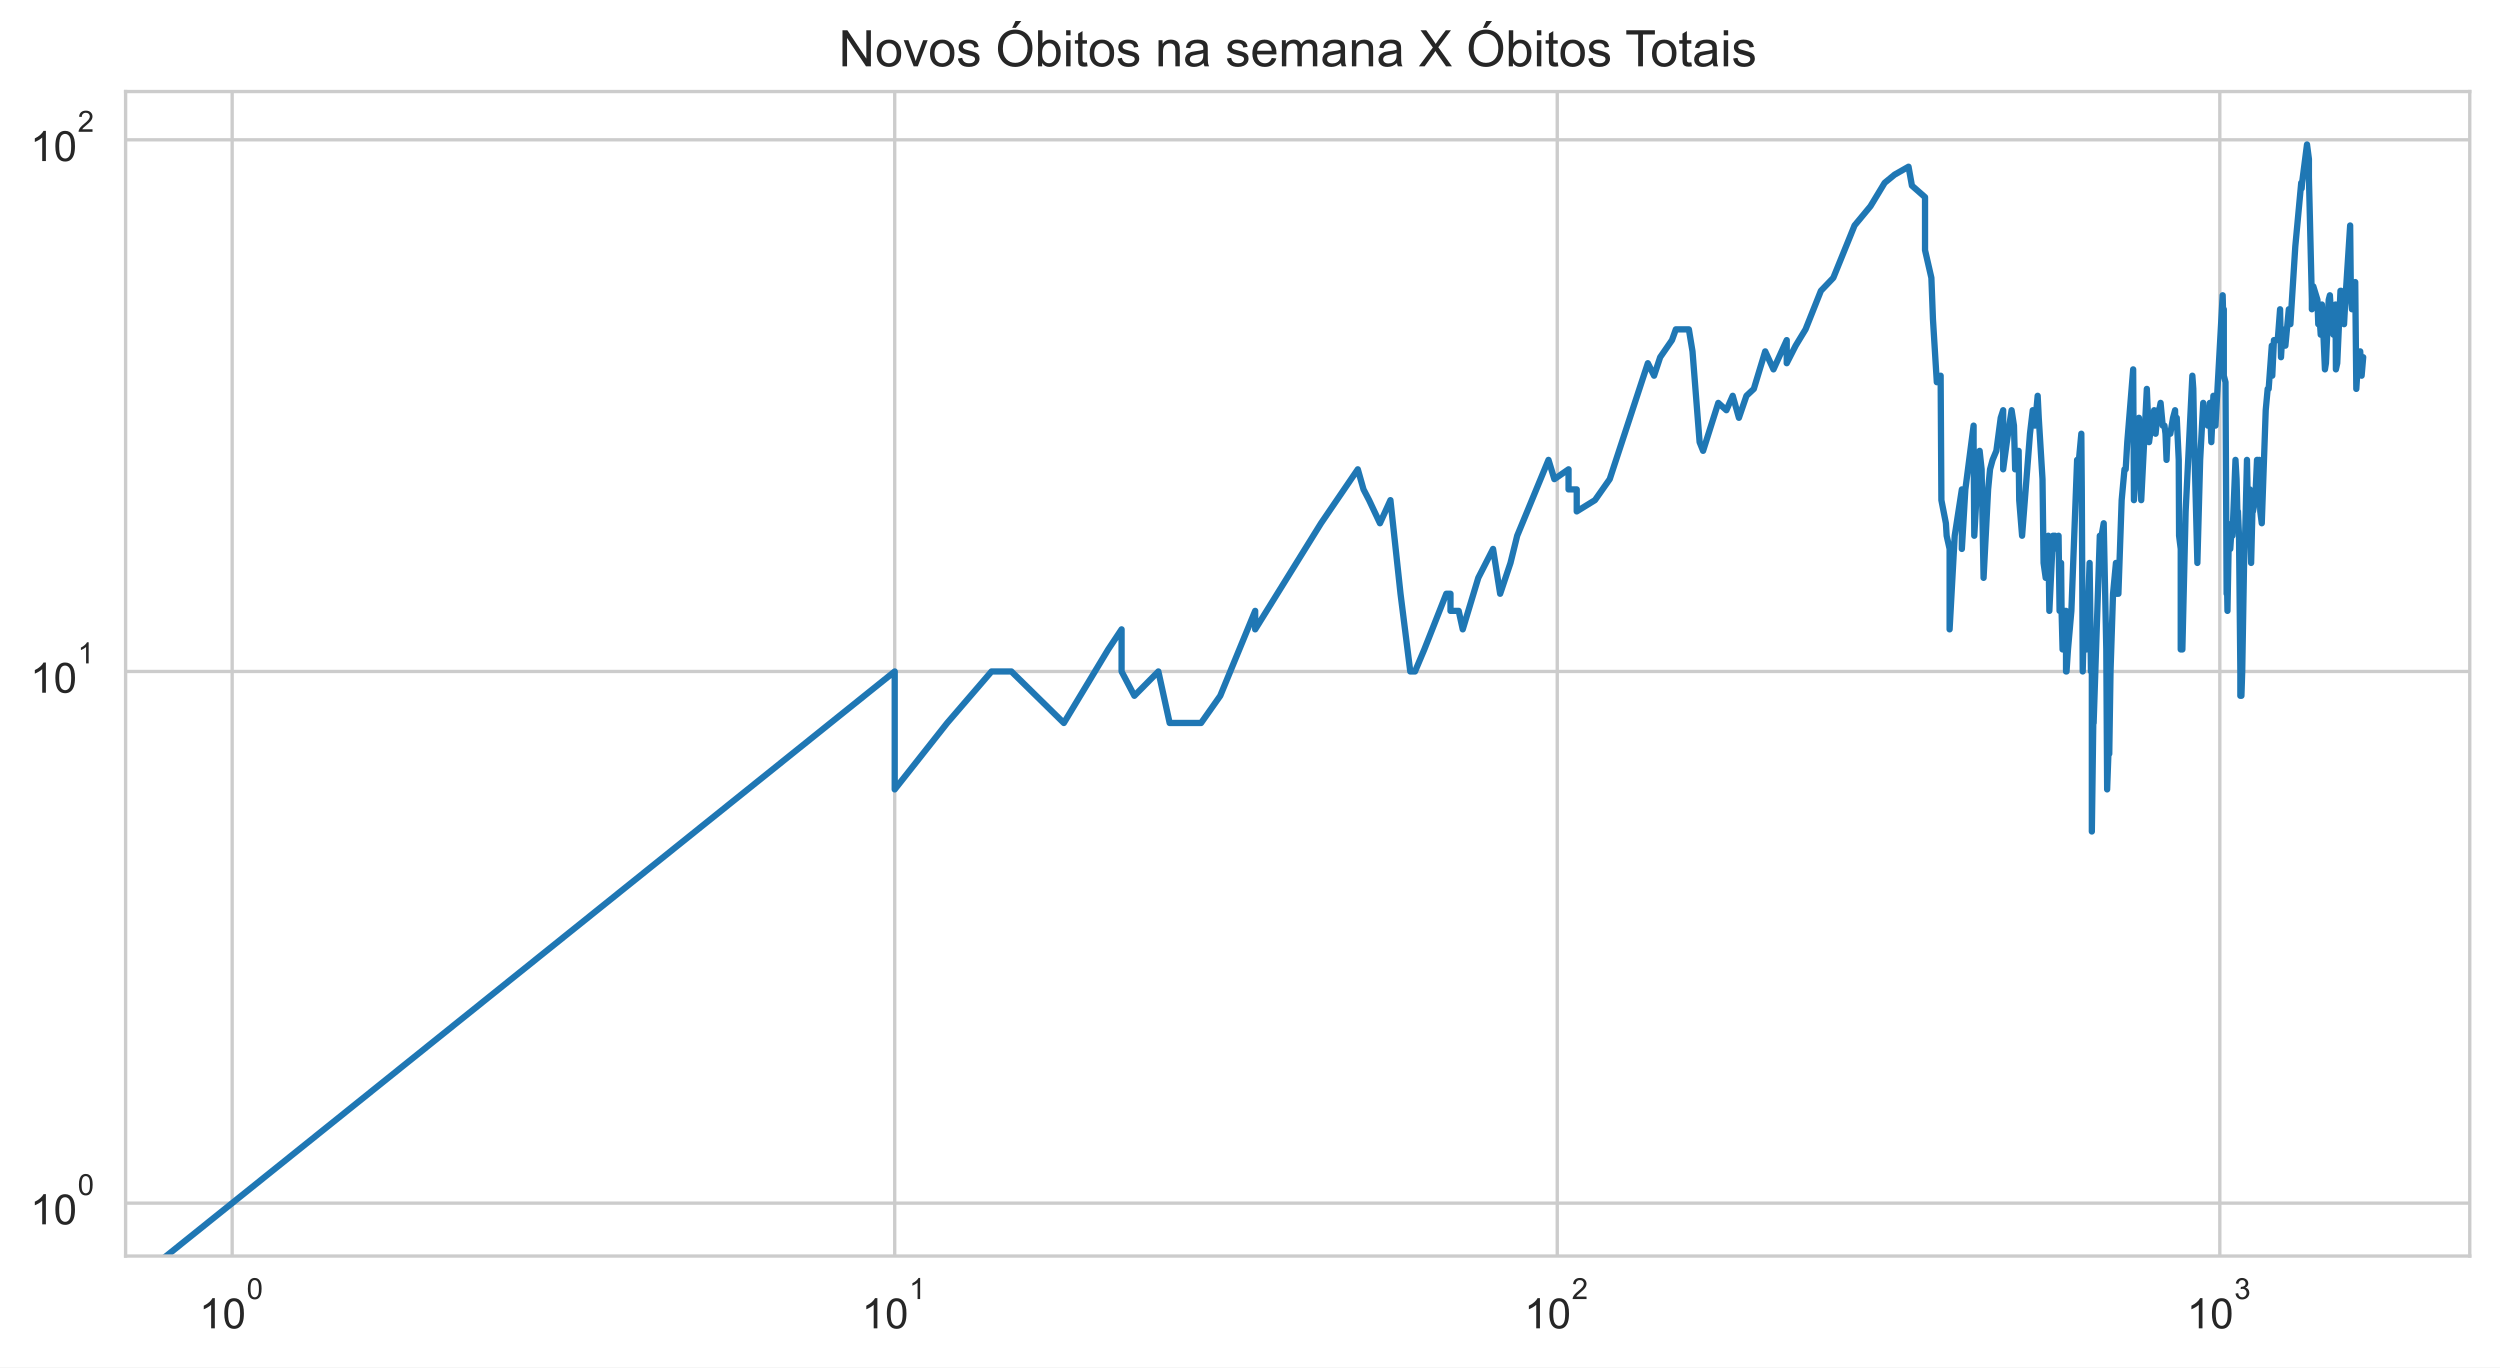
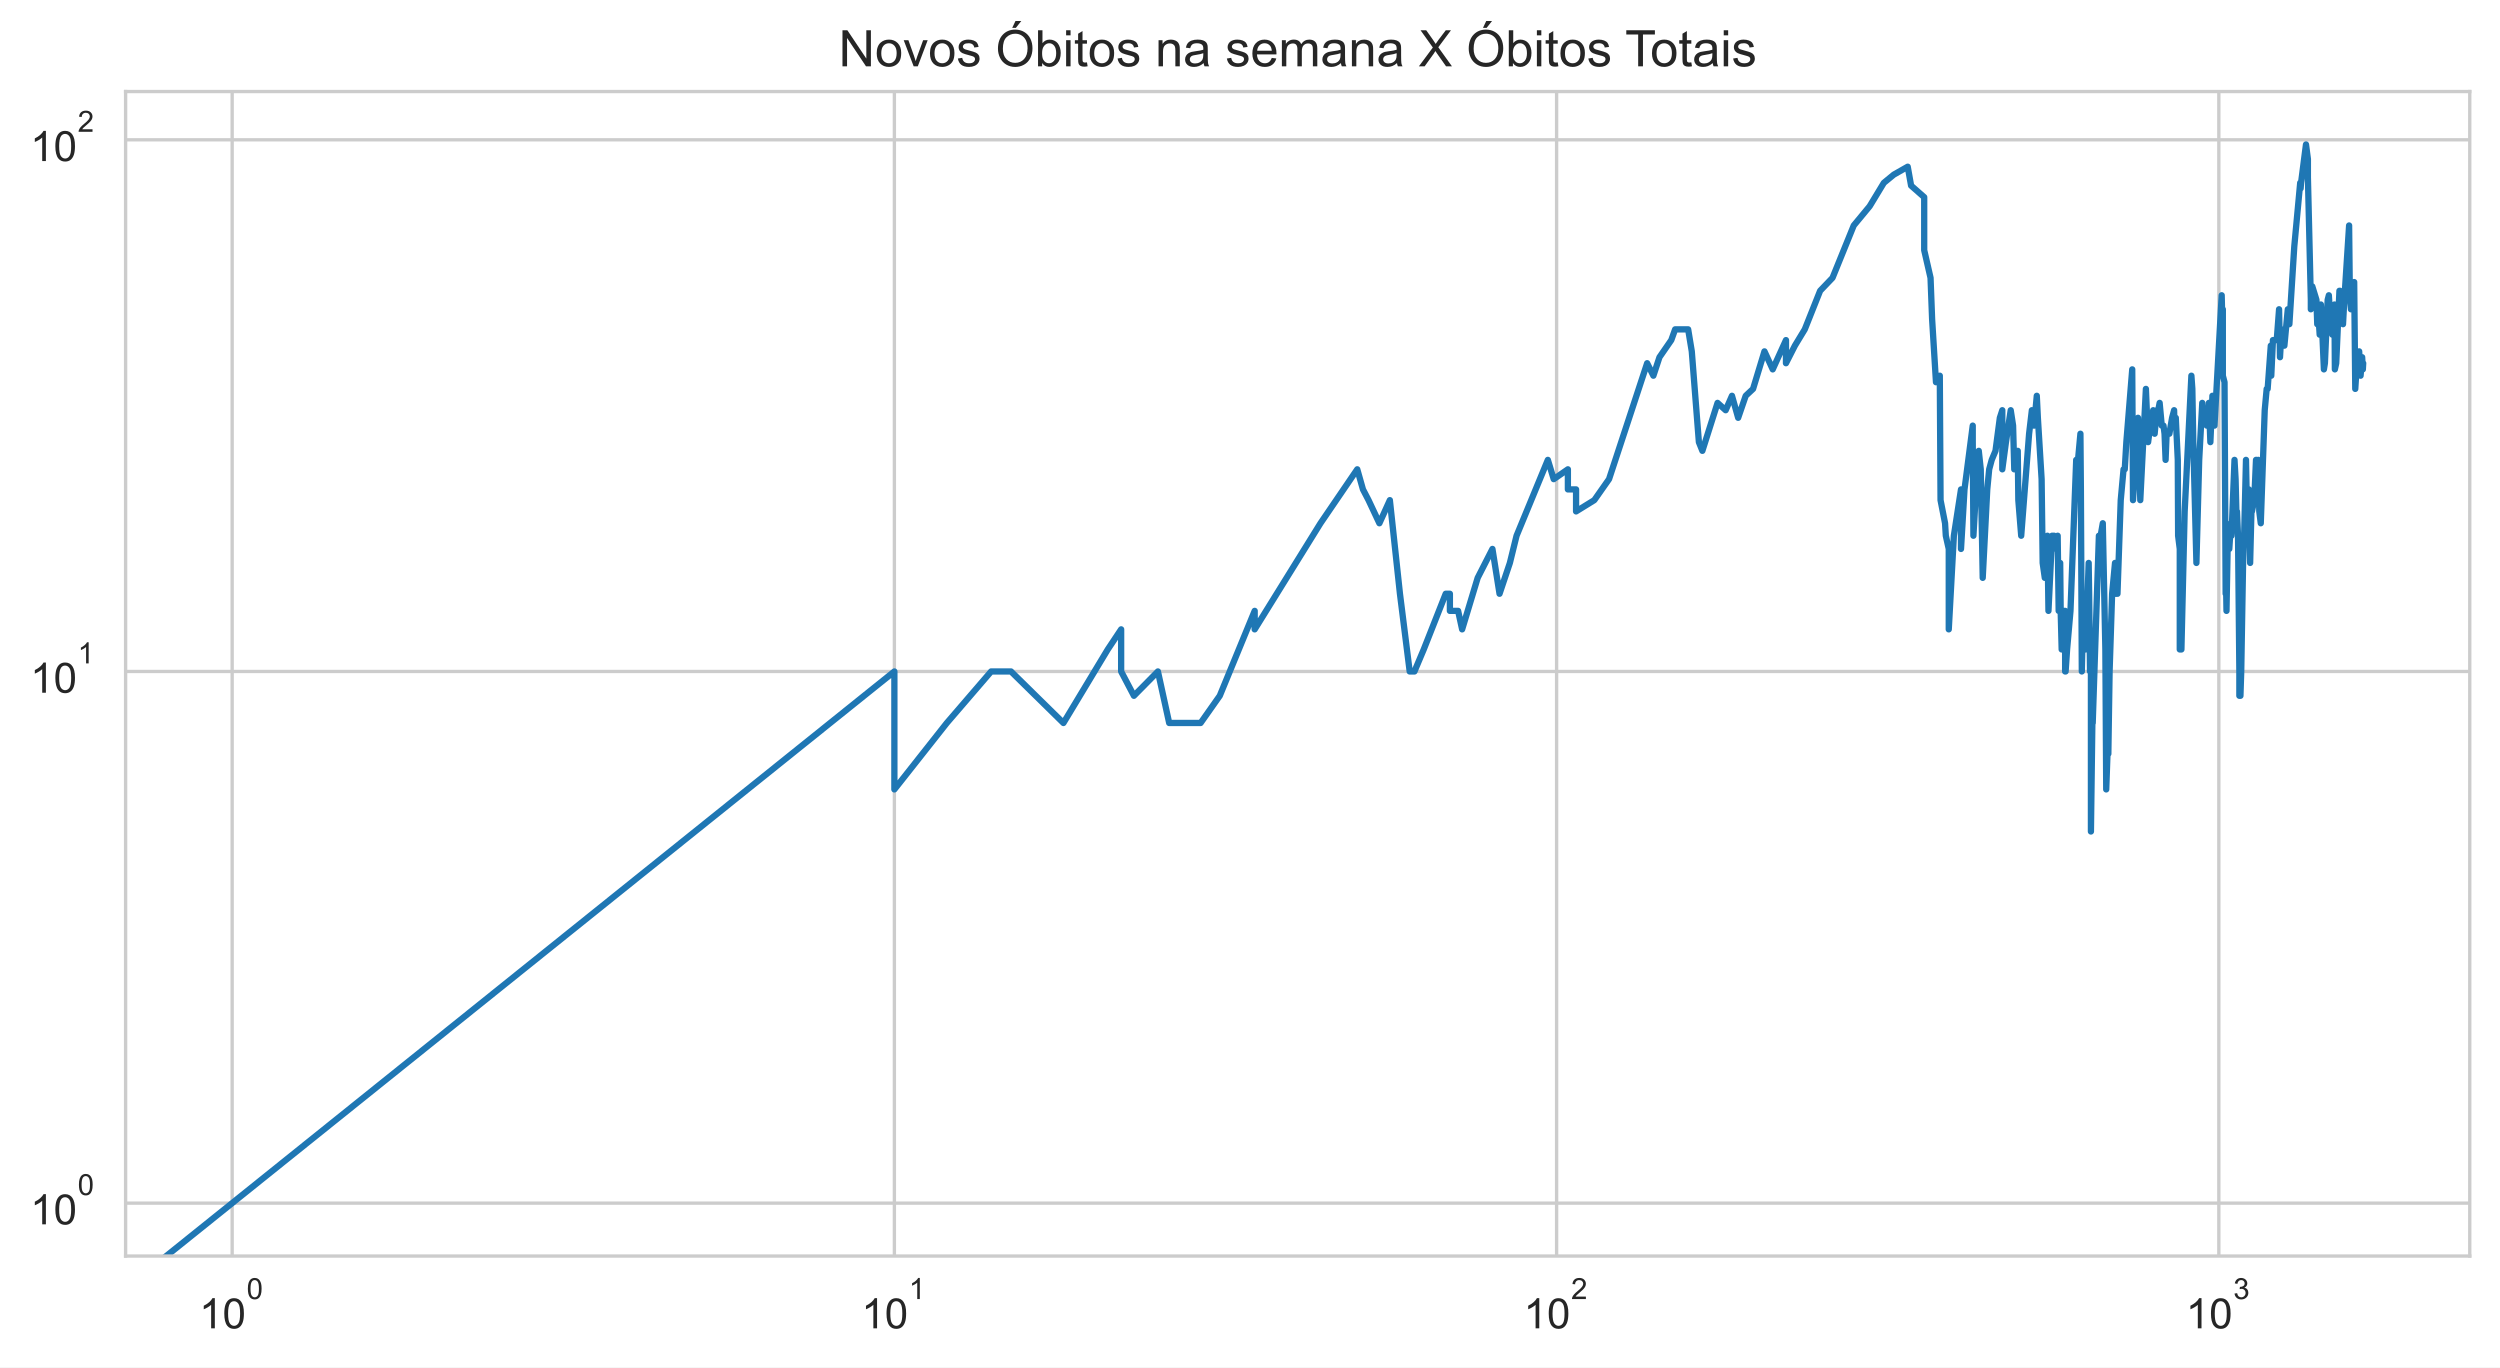
<svg xmlns="http://www.w3.org/2000/svg" xmlns:xlink="http://www.w3.org/1999/xlink" height="325.489pt" version="1.1" viewBox="0 0 595.1 325.489" width="595.1pt">
  <defs>
    <style type="text/css">*{stroke-linecap:butt;stroke-linejoin:round;}</style>
  </defs>
  <g id="figure_1">
    <g id="patch_1">
      <path d="M 0 325.489  L 595.1 325.489  L 595.1 0  L 0 0  z " style="fill:#ffffff;" />
    </g>
    <g id="axes_1">
      <g id="patch_2">
        <path d="M 29.9 298.989  L 587.9 298.989  L 587.9 21.789  L 29.9 21.789  z " style="fill:#ffffff;" />
      </g>
      <g id="matplotlib.axis_1">
        <g id="xtick_1">
          <g id="line2d_1">
-             <path clip-path="url(#p8cf557d257)" d="M 55.264 298.989  L 55.264 21.789  " style="fill:none;stroke:#cccccc;stroke-linecap:round;stroke-width:0.8;" />
+             <path clip-path="url(#pc652ffabba)" d="M 55.264 298.989  L 55.264 21.789  " style="fill:none;stroke:#cccccc;stroke-linecap:round;stroke-width:0.8;" />
          </g>
          <g id="text_1">
            <g style="fill:#262626;" transform="translate(47.41364 316.3019)scale(0.1 -0.1)">
              <defs>
                <path d="M 2384 0  L 1822 0  L 1822 3584  Q 1619 3391 1289 3197  Q 959 3003 697 2906  L 697 3450  Q 1169 3672 1522 3987  Q 1875 4303 2022 4600  L 2384 4600  L 2384 0  z " id="ArialMT-31" transform="scale(0.015625)" />
                <path d="M 266 2259  Q 266 3072 433 3567  Q 600 4063 929 4331  Q 1259 4600 1759 4600  Q 2128 4600 2406 4451  Q 2684 4303 2865 4023  Q 3047 3744 3150 3342  Q 3253 2941 3253 2259  Q 3253 1453 3087 958  Q 2922 463 2592 192  Q 2263 -78 1759 -78  Q 1097 -78 719 397  Q 266 969 266 2259  z M 844 2259  Q 844 1131 1108 757  Q 1372 384 1759 384  Q 2147 384 2411 759  Q 2675 1134 2675 2259  Q 2675 3391 2411 3762  Q 2147 4134 1753 4134  Q 1366 4134 1134 3806  Q 844 3388 844 2259  z " id="ArialMT-30" transform="scale(0.015625)" />
              </defs>
              <use transform="translate(0 0.99375)" xlink:href="#ArialMT-31" />
              <use transform="translate(55.61523 0.99375)" xlink:href="#ArialMT-30" />
              <use transform="translate(112.9728 70.6875)scale(0.7)" xlink:href="#ArialMT-30" />
            </g>
          </g>
        </g>
        <g id="xtick_2">
          <g id="line2d_2">
-             <path clip-path="url(#p8cf557d257)" d="M 212.977 298.989  L 212.977 21.789  " style="fill:none;stroke:#cccccc;stroke-linecap:round;stroke-width:0.8;" />
+             <path clip-path="url(#pc652ffabba)" d="M 212.899 298.989  L 212.899 21.789  " style="fill:none;stroke:#cccccc;stroke-linecap:round;stroke-width:0.8;" />
          </g>
          <g id="text_2">
-             <g style="fill:#262626;" transform="translate(205.1266 316.3019)scale(0.1 -0.1)">
+             <g style="fill:#262626;" transform="translate(205.0492 316.3019)scale(0.1 -0.1)">
              <use transform="translate(0 0.99375)" xlink:href="#ArialMT-31" />
              <use transform="translate(55.61523 0.99375)" xlink:href="#ArialMT-30" />
              <use transform="translate(112.9728 70.6875)scale(0.7)" xlink:href="#ArialMT-31" />
            </g>
          </g>
        </g>
        <g id="xtick_3">
          <g id="line2d_3">
-             <path clip-path="url(#p8cf557d257)" d="M 370.69 298.989  L 370.69 21.789  " style="fill:none;stroke:#cccccc;stroke-linecap:round;stroke-width:0.8;" />
+             <path clip-path="url(#pc652ffabba)" d="M 370.535 298.989  L 370.535 21.789  " style="fill:none;stroke:#cccccc;stroke-linecap:round;stroke-width:0.8;" />
          </g>
          <g id="text_3">
-             <g style="fill:#262626;" transform="translate(362.8396 316.3019)scale(0.1 -0.1)">
+             <g style="fill:#262626;" transform="translate(362.6847 316.3019)scale(0.1 -0.1)">
              <defs>
                <path d="M 3222 541  L 3222 0  L 194 0  Q 188 203 259 391  Q 375 700 629 1000  Q 884 1300 1366 1694  Q 2113 2306 2375 2664  Q 2638 3022 2638 3341  Q 2638 3675 2398 3904  Q 2159 4134 1775 4134  Q 1369 4134 1125 3890  Q 881 3647 878 3216  L 300 3275  Q 359 3922 746 4261  Q 1134 4600 1788 4600  Q 2447 4600 2831 4234  Q 3216 3869 3216 3328  Q 3216 3053 3103 2787  Q 2991 2522 2730 2228  Q 2469 1934 1863 1422  Q 1356 997 1212 845  Q 1069 694 975 541  L 3222 541  z " id="ArialMT-32" transform="scale(0.015625)" />
              </defs>
              <use transform="translate(0 0.99375)" xlink:href="#ArialMT-31" />
              <use transform="translate(55.61523 0.99375)" xlink:href="#ArialMT-30" />
              <use transform="translate(112.9728 70.6875)scale(0.7)" xlink:href="#ArialMT-32" />
            </g>
          </g>
        </g>
        <g id="xtick_4">
          <g id="line2d_4">
-             <path clip-path="url(#p8cf557d257)" d="M 528.403 298.989  L 528.403 21.789  " style="fill:none;stroke:#cccccc;stroke-linecap:round;stroke-width:0.8;" />
+             <path clip-path="url(#pc652ffabba)" d="M 528.17 298.989  L 528.17 21.789  " style="fill:none;stroke:#cccccc;stroke-linecap:round;stroke-width:0.8;" />
          </g>
          <g id="text_4">
-             <g style="fill:#262626;" transform="translate(520.5526 316.3019)scale(0.1 -0.1)">
+             <g style="fill:#262626;" transform="translate(520.3202 316.3019)scale(0.1 -0.1)">
              <defs>
                <path d="M 269 1209  L 831 1284  Q 928 806 1161 595  Q 1394 384 1728 384  Q 2125 384 2398 659  Q 2672 934 2672 1341  Q 2672 1728 2419 1979  Q 2166 2231 1775 2231  Q 1616 2231 1378 2169  L 1441 2663  Q 1497 2656 1531 2656  Q 1891 2656 2178 2843  Q 2466 3031 2466 3422  Q 2466 3731 2256 3934  Q 2047 4138 1716 4138  Q 1388 4138 1169 3931  Q 950 3725 888 3313  L 325 3413  Q 428 3978 793 4289  Q 1159 4600 1703 4600  Q 2078 4600 2393 4439  Q 2709 4278 2876 4000  Q 3044 3722 3044 3409  Q 3044 3113 2884 2869  Q 2725 2625 2413 2481  Q 2819 2388 3044 2092  Q 3269 1797 3269 1353  Q 3269 753 2831 336  Q 2394 -81 1725 -81  Q 1122 -81 723 278  Q 325 638 269 1209  z " id="ArialMT-33" transform="scale(0.015625)" />
              </defs>
              <use transform="translate(0 0.99375)" xlink:href="#ArialMT-31" />
              <use transform="translate(55.61523 0.99375)" xlink:href="#ArialMT-30" />
              <use transform="translate(112.9728 70.6875)scale(0.7)" xlink:href="#ArialMT-33" />
            </g>
          </g>
        </g>
        <g id="xtick_5" />
        <g id="xtick_6" />
        <g id="xtick_7" />
        <g id="xtick_8" />
        <g id="xtick_9" />
        <g id="xtick_10" />
        <g id="xtick_11" />
        <g id="xtick_12" />
        <g id="xtick_13" />
        <g id="xtick_14" />
        <g id="xtick_15" />
        <g id="xtick_16" />
        <g id="xtick_17" />
        <g id="xtick_18" />
        <g id="xtick_19" />
        <g id="xtick_20" />
        <g id="xtick_21" />
        <g id="xtick_22" />
        <g id="xtick_23" />
        <g id="xtick_24" />
        <g id="xtick_25" />
        <g id="xtick_26" />
        <g id="xtick_27" />
        <g id="xtick_28" />
        <g id="xtick_29" />
        <g id="xtick_30" />
        <g id="xtick_31" />
        <g id="xtick_32" />
      </g>
      <g id="matplotlib.axis_2">
        <g id="ytick_1">
          <g id="line2d_5">
-             <path clip-path="url(#p8cf557d257)" d="M 29.9 286.389  L 587.9 286.389  " style="fill:none;stroke:#cccccc;stroke-linecap:round;stroke-width:0.8;" />
+             <path clip-path="url(#pc652ffabba)" d="M 29.9 286.389  L 587.9 286.389  " style="fill:none;stroke:#cccccc;stroke-linecap:round;stroke-width:0.8;" />
          </g>
          <g id="text_5">
            <g style="fill:#262626;" transform="translate(7.2 291.5456)scale(0.1 -0.1)">
              <use transform="translate(0 0.99375)" xlink:href="#ArialMT-31" />
              <use transform="translate(55.61523 0.99375)" xlink:href="#ArialMT-30" />
              <use transform="translate(112.9728 70.6875)scale(0.7)" xlink:href="#ArialMT-30" />
            </g>
          </g>
        </g>
        <g id="ytick_2">
          <g id="line2d_6">
-             <path clip-path="url(#p8cf557d257)" d="M 29.9 159.834  L 587.9 159.834  " style="fill:none;stroke:#cccccc;stroke-linecap:round;stroke-width:0.8;" />
+             <path clip-path="url(#pc652ffabba)" d="M 29.9 159.834  L 587.9 159.834  " style="fill:none;stroke:#cccccc;stroke-linecap:round;stroke-width:0.8;" />
          </g>
          <g id="text_6">
            <g style="fill:#262626;" transform="translate(7.2 164.9904)scale(0.1 -0.1)">
              <use transform="translate(0 0.99375)" xlink:href="#ArialMT-31" />
              <use transform="translate(55.61523 0.99375)" xlink:href="#ArialMT-30" />
              <use transform="translate(112.9728 70.6875)scale(0.7)" xlink:href="#ArialMT-31" />
            </g>
          </g>
        </g>
        <g id="ytick_3">
          <g id="line2d_7">
-             <path clip-path="url(#p8cf557d257)" d="M 29.9 33.279  L 587.9 33.279  " style="fill:none;stroke:#cccccc;stroke-linecap:round;stroke-width:0.8;" />
+             <path clip-path="url(#pc652ffabba)" d="M 29.9 33.279  L 587.9 33.279  " style="fill:none;stroke:#cccccc;stroke-linecap:round;stroke-width:0.8;" />
          </g>
          <g id="text_7">
            <g style="fill:#262626;" transform="translate(7.2 38.43524)scale(0.1 -0.1)">
              <use transform="translate(0 0.99375)" xlink:href="#ArialMT-31" />
              <use transform="translate(55.61523 0.99375)" xlink:href="#ArialMT-30" />
              <use transform="translate(112.9728 70.6875)scale(0.7)" xlink:href="#ArialMT-32" />
            </g>
          </g>
        </g>
        <g id="ytick_4" />
        <g id="ytick_5" />
        <g id="ytick_6" />
        <g id="ytick_7" />
        <g id="ytick_8" />
        <g id="ytick_9" />
        <g id="ytick_10" />
        <g id="ytick_11" />
        <g id="ytick_12" />
        <g id="ytick_13" />
        <g id="ytick_14" />
        <g id="ytick_15" />
        <g id="ytick_16" />
        <g id="ytick_17" />
        <g id="ytick_18" />
        <g id="ytick_19" />
        <g id="ytick_20" />
        <g id="ytick_21" />
      </g>
      <g id="line2d_8">
-         <path clip-path="url(#p8cf557d257)" d="M 5.291 326.489  L 212.977 159.834  L 212.977 187.91  L 225.465 172.099  L 236.023 159.834  L 236.023 159.834  L 240.748 159.834  L 253.236 172.099  L 263.795 154.596  L 266.981 149.813  L 266.981 159.834  L 270.026 165.625  L 270.026 165.625  L 275.737 159.834  L 278.423 172.099  L 285.903 172.099  L 290.471 165.625  L 298.783 145.414  L 298.783 149.813  L 298.783 149.813  L 314.457 124.556  L 323.213 111.716  L 324.57 116.499  L 325.9 119.056  L 328.485 124.556  L 330.976 119.056  L 333.379 141.341  L 335.701 159.834  L 336.833 159.834  L 339.043 154.596  L 344.274 141.341  L 345.274 141.341  L 345.274 145.414  L 347.231 145.414  L 348.189 149.813  L 351.892 137.549  L 355.406 130.67  L 357.097 141.341  L 359.558 134.002  L 361.151 127.528  L 368.603 109.473  L 370.001 114.056  L 373.376 111.716  L 373.376 116.499  L 375.324 116.499  L 375.324 121.737  L 379.664 119.056  L 383.178 114.056  L 392.252 86.46  L 393.736 89.431  L 395.188 85.032  L 398.003 80.959  L 398.917 78.402  L 402.02 78.402  L 402.882 83.64  L 404.573 105.243  L 405.403 107.317  L 409.02 95.905  L 410.949 97.65  L 412.455 94.214  L 413.928 99.452  L 415.726 94.214  L 417.478 92.573  L 420.191 83.64  L 422.157 87.925  L 425.314 80.959  L 425.314 86.46  L 427.44 82.283  L 429.792 78.402  L 433.45 69.22  L 436.399 66.137  L 441.456 53.673  L 445.249 49.091  L 445.249 49.091  L 448.624 43.52  L 450.997 41.569  L 454.309 39.684  L 455.112 44.186  L 458.235 46.935  L 458.235 59.553  L 458.235 59.553  L 459.745 66.137  L 460.117 75.959  L 461.039 90.98  L 461.949 89.431  L 462.129 119.056  L 462.129 119.056  L 463.202 124.556  L 463.379 127.528  L 464.084 130.67  L 464.084 149.813  L 465.299 127.528  L 465.299 127.528  L 466.999 116.499  L 466.999 130.67  L 467.833 116.499  L 469.795 101.315  L 469.795 105.243  L 469.795 105.243  L 469.956 127.528  L 470.436 119.056  L 471.23 107.317  L 471.702 111.716  L 472.17 137.549  L 473.252 116.499  L 473.252 116.499  L 473.71 111.716  L 474.316 109.473  L 475.215 107.317  L 476.25 99.452  L 476.834 97.65  L 476.834 111.716  L 476.834 111.716  L 477.701 105.243  L 478.84 97.65  L 479.403 101.315  L 479.682 111.716  L 480.376 109.473  L 480.376 109.473  L 480.514 107.317  L 480.652 119.056  L 481.336 127.528  L 483.216 103.244  L 483.876 97.65  L 484.398 99.452  L 484.398 99.452  L 484.398 101.315  L 485.046 94.214  L 485.304 99.452  L 486.198 114.056  L 486.451 134.002  L 486.451 134.002  L 486.954 137.549  L 487.579 127.528  L 487.827 145.414  L 488.689 127.528  L 488.689 127.528  L 489.176 127.528  L 489.66 130.67  L 490.021 127.528  L 490.26 145.414  L 490.618 134.002  L 490.737 145.414  L 490.974 154.596  L 491.563 145.414  L 491.563 149.813  L 491.797 145.414  L 491.797 159.834  L 491.914 159.834  L 492.263 154.596  L 493.071 145.414  L 494.434 109.473  L 494.658 109.473  L 494.658 109.473  L 494.658 111.716  L 495.439 103.244  L 495.549 116.499  L 495.77 159.834  L 495.77 159.834  L 495.991 149.813  L 496.647 154.596  L 496.865 149.813  L 497.405 134.002  L 497.513 141.341  L 497.728 159.834  L 497.942 159.834  L 497.942 197.931  L 498.368 165.625  L 498.368 172.099  L 499.838 127.528  L 500.15 130.67  L 500.15 130.67  L 500.253 127.528  L 500.768 124.556  L 501.38 154.596  L 501.583 187.91  L 501.886 179.438  L 502.088 179.438  L 502.389 159.834  L 502.987 141.341  L 503.678 134.002  L 503.678 141.341  L 503.777 141.341  L 504.265 141.341  L 505.04 119.056  L 505.712 111.716  L 505.997 111.716  L 505.997 111.716  L 506.376 105.243  L 507.779 87.925  L 507.964 119.056  L 507.964 119.056  L 509.153 99.452  L 509.695 119.056  L 511.032 92.573  L 511.032 92.573  L 511.56 105.243  L 512.344 99.452  L 512.775 97.65  L 513.119 103.244  L 513.63 97.65  L 513.63 99.452  L 513.63 99.452  L 514.307 95.905  L 514.81 101.315  L 515.226 101.315  L 515.475 103.244  L 515.723 109.473  L 515.969 103.244  L 516.623 103.244  L 517.271 99.452  L 517.753 97.65  L 517.833 101.315  L 518.152 99.452  L 518.627 109.473  L 518.706 127.528  L 519.1 130.67  L 519.1 154.596  L 519.1 154.596  L 519.491 154.596  L 520.267 121.737  L 521.868 89.431  L 521.868 89.431  L 522.093 92.573  L 522.318 105.243  L 523.063 134.002  L 523.726 109.473  L 523.726 109.473  L 524.455 95.905  L 524.528 99.452  L 525.321 97.65  L 525.535 101.315  L 526.033 95.905  L 526.033 95.905  L 526.387 105.243  L 526.879 94.214  L 527.367 101.315  L 529.084 70.288  L 529.22 75.959  L 529.355 73.62  L 529.355 73.62  L 529.355 89.431  L 529.759 90.98  L 530.027 141.341  L 530.161 141.341  L 530.227 145.414  L 530.227 145.414  L 530.494 130.67  L 530.891 130.67  L 531.286 124.556  L 531.417 124.556  L 531.417 127.528  L 531.417 127.528  L 532.135 109.473  L 532.394 114.056  L 532.652 124.556  L 532.716 121.737  L 532.716 121.737  L 532.973 127.528  L 533.292 159.834  L 533.292 165.625  L 533.292 165.625  L 533.547 165.625  L 533.737 159.834  L 534.179 134.002  L 534.431 127.528  L 534.868 109.473  L 534.868 109.473  L 535.055 119.056  L 535.551 116.499  L 535.735 119.056  L 535.858 134.002  L 535.858 134.002  L 536.165 121.737  L 536.287 121.737  L 536.834 119.056  L 537.257 109.473  L 537.377 109.473  L 537.377 109.473  L 537.497 116.499  L 537.796 109.473  L 538.035 121.737  L 538.391 124.556  L 539.332 97.65  L 539.797 92.573  L 540.029 92.573  L 540.776 82.283  L 540.89 89.431  L 541.289 80.959  L 542.191 80.959  L 542.749 73.62  L 542.97 85.032  L 543.357 78.402  L 543.577 80.959  L 543.577 82.283  L 544.015 82.283  L 544.828 73.62  L 545.204 77.167  L 546.373 58.673  L 547.781 43.52  L 547.884 44.861  L 547.987 43.52  L 549.161 34.389  L 549.614 37.862  L 549.614 42.211  L 550.314 71.376  L 550.314 73.62  L 550.662 68.173  L 551.644 71.376  L 551.839 77.167  L 551.936 74.777  L 552.179 75.959  L 552.42 79.665  L 552.709 72.486  L 552.901 75.959  L 553.426 87.925  L 553.663 86.46  L 554.323 71.376  L 554.604 70.288  L 555.023 77.167  L 555.44 79.665  L 555.946 72.486  L 556.037 87.925  L 556.357 86.46  L 557.127 69.22  L 557.262 69.22  L 557.352 70.288  L 557.754 70.288  L 557.977 77.167  L 558.288 71.376  L 559.429 53.673  L 559.603 70.288  L 559.863 73.62  L 560.122 72.486  L 560.638 67.146  L 560.894 92.573  L 561.192 87.925  L 561.276 85.032  L 561.53 85.032  L 561.825 83.64  L 562.161 89.431  L 562.536 85.032  L 562.536 85.032  " style="fill:none;stroke:#1f77b4;stroke-linecap:round;stroke-width:1.5;" />
+         <path clip-path="url(#pc652ffabba)" d="M 5.316 326.489  L 212.899 159.834  L 212.899 187.91  L 225.381 172.099  L 235.934 159.834  L 235.934 159.834  L 240.657 159.834  L 253.139 172.099  L 263.692 154.596  L 266.877 149.813  L 266.877 159.834  L 269.92 165.625  L 269.92 165.625  L 275.629 159.834  L 278.314 172.099  L 285.79 172.099  L 290.355 165.625  L 298.664 145.414  L 298.664 149.813  L 298.664 149.813  L 314.33 124.556  L 323.082 111.716  L 324.437 116.499  L 325.767 119.056  L 328.35 124.556  L 330.84 119.056  L 333.243 141.341  L 335.563 159.834  L 336.695 159.834  L 338.904 154.596  L 344.132 141.341  L 345.132 141.341  L 345.132 145.414  L 347.088 145.414  L 348.045 149.813  L 351.747 137.549  L 355.258 130.67  L 356.949 141.341  L 359.409 134.002  L 361.001 127.528  L 368.449 109.473  L 369.847 114.056  L 373.22 111.716  L 373.22 116.499  L 375.167 116.499  L 375.167 121.737  L 379.505 119.056  L 383.016 114.056  L 392.087 86.46  L 393.57 89.431  L 395.021 85.032  L 397.835 80.959  L 398.748 78.402  L 401.85 78.402  L 402.711 83.64  L 404.402 105.243  L 405.232 107.317  L 408.846 95.905  L 410.775 97.65  L 412.279 94.214  L 413.752 99.452  L 415.549 94.214  L 417.3 92.573  L 420.011 83.64  L 421.977 87.925  L 425.132 80.959  L 425.132 86.46  L 427.258 82.283  L 429.608 78.402  L 433.264 69.22  L 436.212 66.137  L 441.267 53.673  L 445.058 49.091  L 445.058 49.091  L 448.431 43.52  L 450.803 41.569  L 454.113 39.684  L 454.916 44.186  L 458.037 46.935  L 458.037 59.553  L 458.037 59.553  L 459.546 66.137  L 459.918 75.959  L 460.84 90.98  L 461.749 89.431  L 461.929 119.056  L 461.929 119.056  L 463.002 124.556  L 463.179 127.528  L 463.883 130.67  L 463.883 149.813  L 465.098 127.528  L 465.098 127.528  L 466.796 116.499  L 466.796 130.67  L 467.63 116.499  L 469.591 101.315  L 469.591 105.243  L 469.591 105.243  L 469.752 127.528  L 470.232 119.056  L 471.026 107.317  L 471.497 111.716  L 471.966 137.549  L 473.046 116.499  L 473.046 116.499  L 473.504 111.716  L 474.11 109.473  L 475.009 107.317  L 476.043 99.452  L 476.627 97.65  L 476.627 111.716  L 476.627 111.716  L 477.493 105.243  L 478.632 97.65  L 479.194 101.315  L 479.474 111.716  L 480.167 109.473  L 480.167 109.473  L 480.305 107.317  L 480.443 119.056  L 481.127 127.528  L 483.006 103.244  L 483.665 97.65  L 484.188 99.452  L 484.188 99.452  L 484.188 101.315  L 484.835 94.214  L 485.093 99.452  L 485.986 114.056  L 486.239 134.002  L 486.239 134.002  L 486.742 137.549  L 487.367 127.528  L 487.615 145.414  L 488.476 127.528  L 488.476 127.528  L 488.963 127.528  L 489.447 130.67  L 489.807 127.528  L 490.047 145.414  L 490.404 134.002  L 490.523 145.414  L 490.76 154.596  L 491.349 145.414  L 491.349 149.813  L 491.583 145.414  L 491.583 159.834  L 491.699 159.834  L 492.048 154.596  L 492.856 145.414  L 494.218 109.473  L 494.443 109.473  L 494.443 109.473  L 494.443 111.716  L 495.223 103.244  L 495.333 116.499  L 495.554 159.834  L 495.554 159.834  L 495.774 149.813  L 496.43 154.596  L 496.648 149.813  L 497.188 134.002  L 497.296 141.341  L 497.51 159.834  L 497.724 159.834  L 497.724 197.931  L 498.15 165.625  L 498.15 172.099  L 499.62 127.528  L 499.931 130.67  L 499.931 130.67  L 500.034 127.528  L 500.549 124.556  L 501.161 154.596  L 501.364 187.91  L 501.667 179.438  L 501.868 179.438  L 502.169 159.834  L 502.767 141.341  L 503.458 134.002  L 503.458 141.341  L 503.556 141.341  L 504.045 141.341  L 504.82 119.056  L 505.49 111.716  L 505.776 111.716  L 505.776 111.716  L 506.155 105.243  L 507.557 87.925  L 507.741 119.056  L 507.741 119.056  L 508.93 99.452  L 509.472 119.056  L 510.809 92.573  L 510.809 92.573  L 511.336 105.243  L 512.119 99.452  L 512.551 97.65  L 512.894 103.244  L 513.405 97.65  L 513.405 99.452  L 513.405 99.452  L 514.081 95.905  L 514.584 101.315  L 515 101.315  L 515.249 103.244  L 515.496 109.473  L 515.743 103.244  L 516.397 103.244  L 517.044 99.452  L 517.526 97.65  L 517.606 101.315  L 517.924 99.452  L 518.4 109.473  L 518.479 127.528  L 518.872 130.67  L 518.872 154.596  L 518.872 154.596  L 519.263 154.596  L 520.038 121.737  L 521.638 89.431  L 521.638 89.431  L 521.864 92.573  L 522.089 105.243  L 522.833 134.002  L 523.496 109.473  L 523.496 109.473  L 524.225 95.905  L 524.297 99.452  L 525.09 97.65  L 525.304 101.315  L 525.802 95.905  L 525.802 95.905  L 526.156 105.243  L 526.647 94.214  L 527.136 101.315  L 528.851 70.288  L 528.987 75.959  L 529.122 73.62  L 529.122 73.62  L 529.122 89.431  L 529.526 90.98  L 529.794 141.341  L 529.927 141.341  L 529.994 145.414  L 529.994 145.414  L 530.26 130.67  L 530.658 130.67  L 531.052 124.556  L 531.184 124.556  L 531.184 127.528  L 531.184 127.528  L 531.901 109.473  L 532.159 114.056  L 532.417 124.556  L 532.482 121.737  L 532.482 121.737  L 532.738 127.528  L 533.058 159.834  L 533.058 165.625  L 533.058 165.625  L 533.312 165.625  L 533.502 159.834  L 533.944 134.002  L 534.195 127.528  L 534.633 109.473  L 534.633 109.473  L 534.82 119.056  L 535.315 116.499  L 535.5 119.056  L 535.622 134.002  L 535.622 134.002  L 535.929 121.737  L 536.051 121.737  L 536.598 119.056  L 537.02 109.473  L 537.14 109.473  L 537.14 109.473  L 537.26 116.499  L 537.56 109.473  L 537.798 121.737  L 538.154 124.556  L 539.094 97.65  L 539.559 92.573  L 539.791 92.573  L 540.538 82.283  L 540.652 89.431  L 541.05 80.959  L 541.952 80.959  L 542.509 73.62  L 542.731 85.032  L 543.117 78.402  L 543.337 80.959  L 543.337 82.283  L 543.775 82.283  L 544.587 73.62  L 544.963 77.167  L 546.132 58.673  L 547.539 43.52  L 547.642 44.861  L 547.745 43.52  L 548.918 34.389  L 549.372 37.862  L 549.372 42.211  L 550.071 71.376  L 550.071 73.62  L 550.418 68.173  L 551.401 71.376  L 551.595 77.167  L 551.692 74.777  L 551.935 75.959  L 552.176 79.665  L 552.465 72.486  L 552.657 75.959  L 553.181 87.925  L 553.418 86.46  L 554.078 71.376  L 554.359 70.288  L 554.778 77.167  L 555.194 79.665  L 555.7 72.486  L 555.791 87.925  L 556.111 86.46  L 556.88 69.22  L 557.015 69.22  L 557.105 70.288  L 557.508 70.288  L 557.73 77.167  L 558.041 71.376  L 559.182 53.673  L 559.356 70.288  L 559.616 73.62  L 559.875 72.486  L 560.39 67.146  L 560.646 92.573  L 560.943 87.925  L 561.028 85.032  L 561.282 85.032  L 561.577 83.64  L 561.912 89.431  L 562.287 85.032  L 562.453 87.925  L 562.536 86.46  L 562.536 86.46  " style="fill:none;stroke:#1f77b4;stroke-linecap:round;stroke-width:1.5;" />
      </g>
      <g id="patch_3">
        <path d="M 29.9 298.989  L 29.9 21.789  " style="fill:none;stroke:#cccccc;stroke-linecap:square;stroke-linejoin:miter;stroke-width:0.8;" />
      </g>
      <g id="patch_4">
        <path d="M 587.9 298.989  L 587.9 21.789  " style="fill:none;stroke:#cccccc;stroke-linecap:square;stroke-linejoin:miter;stroke-width:0.8;" />
      </g>
      <g id="patch_5">
        <path d="M 29.9 298.989  L 587.9 298.989  " style="fill:none;stroke:#cccccc;stroke-linecap:square;stroke-linejoin:miter;stroke-width:0.8;" />
      </g>
      <g id="patch_6">
        <path d="M 29.9 21.789  L 587.9 21.789  " style="fill:none;stroke:#cccccc;stroke-linecap:square;stroke-linejoin:miter;stroke-width:0.8;" />
      </g>
      <g id="text_8">
        <g style="fill:#262626;" transform="translate(199.6278 15.78937)scale(0.12 -0.12)">
          <defs>
            <path d="M 488 0  L 488 4581  L 1109 4581  L 3516 984  L 3516 4581  L 4097 4581  L 4097 0  L 3475 0  L 1069 3600  L 1069 0  L 488 0  z " id="ArialMT-4e" transform="scale(0.015625)" />
            <path d="M 213 1659  Q 213 2581 725 3025  Q 1153 3394 1769 3394  Q 2453 3394 2887 2945  Q 3322 2497 3322 1706  Q 3322 1066 3130 698  Q 2938 331 2570 128  Q 2203 -75 1769 -75  Q 1072 -75 642 372  Q 213 819 213 1659  z M 791 1659  Q 791 1022 1069 705  Q 1347 388 1769 388  Q 2188 388 2466 706  Q 2744 1025 2744 1678  Q 2744 2294 2464 2611  Q 2184 2928 1769 2928  Q 1347 2928 1069 2612  Q 791 2297 791 1659  z " id="ArialMT-6f" transform="scale(0.015625)" />
            <path d="M 1344 0  L 81 3319  L 675 3319  L 1388 1331  Q 1503 1009 1600 663  Q 1675 925 1809 1294  L 2547 3319  L 3125 3319  L 1869 0  L 1344 0  z " id="ArialMT-76" transform="scale(0.015625)" />
            <path d="M 197 991  L 753 1078  Q 800 744 1014 566  Q 1228 388 1613 388  Q 2000 388 2187 545  Q 2375 703 2375 916  Q 2375 1106 2209 1216  Q 2094 1291 1634 1406  Q 1016 1563 777 1677  Q 538 1791 414 1992  Q 291 2194 291 2438  Q 291 2659 392 2848  Q 494 3038 669 3163  Q 800 3259 1026 3326  Q 1253 3394 1513 3394  Q 1903 3394 2198 3281  Q 2494 3169 2634 2976  Q 2775 2784 2828 2463  L 2278 2388  Q 2241 2644 2061 2787  Q 1881 2931 1553 2931  Q 1166 2931 1000 2803  Q 834 2675 834 2503  Q 834 2394 903 2306  Q 972 2216 1119 2156  Q 1203 2125 1616 2013  Q 2213 1853 2448 1751  Q 2684 1650 2818 1456  Q 2953 1263 2953 975  Q 2953 694 2789 445  Q 2625 197 2315 61  Q 2006 -75 1616 -75  Q 969 -75 630 194  Q 291 463 197 991  z " id="ArialMT-73" transform="scale(0.015625)" />
            <path id="ArialMT-20" transform="scale(0.015625)" />
            <path d="M 309 2231  Q 309 3372 921 4017  Q 1534 4663 2503 4663  Q 3138 4663 3647 4359  Q 4156 4056 4423 3514  Q 4691 2972 4691 2284  Q 4691 1588 4409 1038  Q 4128 488 3612 205  Q 3097 -78 2500 -78  Q 1853 -78 1343 234  Q 834 547 571 1087  Q 309 1628 309 2231  z M 934 2222  Q 934 1394 1379 917  Q 1825 441 2497 441  Q 3181 441 3623 922  Q 4066 1403 4066 2288  Q 4066 2847 3877 3264  Q 3688 3681 3323 3911  Q 2959 4141 2506 4141  Q 1863 4141 1398 3698  Q 934 3256 934 2222  z M 2118 4883  L 2533 5758  L 3271 5758  L 2583 4883  L 2118 4883  z " id="ArialMT-d3" transform="scale(0.015625)" />
            <path d="M 941 0  L 419 0  L 419 4581  L 981 4581  L 981 2947  Q 1338 3394 1891 3394  Q 2197 3394 2470 3270  Q 2744 3147 2920 2923  Q 3097 2700 3197 2384  Q 3297 2069 3297 1709  Q 3297 856 2875 390  Q 2453 -75 1863 -75  Q 1275 -75 941 416  L 941 0  z M 934 1684  Q 934 1088 1097 822  Q 1363 388 1816 388  Q 2184 388 2453 708  Q 2722 1028 2722 1663  Q 2722 2313 2464 2622  Q 2206 2931 1841 2931  Q 1472 2931 1203 2611  Q 934 2291 934 1684  z " id="ArialMT-62" transform="scale(0.015625)" />
            <path d="M 425 3934  L 425 4581  L 988 4581  L 988 3934  L 425 3934  z M 425 0  L 425 3319  L 988 3319  L 988 0  L 425 0  z " id="ArialMT-69" transform="scale(0.015625)" />
            <path d="M 1650 503  L 1731 6  Q 1494 -44 1306 -44  Q 1000 -44 831 53  Q 663 150 594 308  Q 525 466 525 972  L 525 2881  L 113 2881  L 113 3319  L 525 3319  L 525 4141  L 1084 4478  L 1084 3319  L 1650 3319  L 1650 2881  L 1084 2881  L 1084 941  Q 1084 700 1114 631  Q 1144 563 1211 522  Q 1278 481 1403 481  Q 1497 481 1650 503  z " id="ArialMT-74" transform="scale(0.015625)" />
            <path d="M 422 0  L 422 3319  L 928 3319  L 928 2847  Q 1294 3394 1984 3394  Q 2284 3394 2536 3286  Q 2788 3178 2913 3003  Q 3038 2828 3088 2588  Q 3119 2431 3119 2041  L 3119 0  L 2556 0  L 2556 2019  Q 2556 2363 2490 2533  Q 2425 2703 2258 2804  Q 2091 2906 1866 2906  Q 1506 2906 1245 2678  Q 984 2450 984 1813  L 984 0  L 422 0  z " id="ArialMT-6e" transform="scale(0.015625)" />
            <path d="M 2588 409  Q 2275 144 1986 34  Q 1697 -75 1366 -75  Q 819 -75 525 192  Q 231 459 231 875  Q 231 1119 342 1320  Q 453 1522 633 1644  Q 813 1766 1038 1828  Q 1203 1872 1538 1913  Q 2219 1994 2541 2106  Q 2544 2222 2544 2253  Q 2544 2597 2384 2738  Q 2169 2928 1744 2928  Q 1347 2928 1158 2789  Q 969 2650 878 2297  L 328 2372  Q 403 2725 575 2942  Q 747 3159 1072 3276  Q 1397 3394 1825 3394  Q 2250 3394 2515 3294  Q 2781 3194 2906 3042  Q 3031 2891 3081 2659  Q 3109 2516 3109 2141  L 3109 1391  Q 3109 606 3145 398  Q 3181 191 3288 0  L 2700 0  Q 2613 175 2588 409  z M 2541 1666  Q 2234 1541 1622 1453  Q 1275 1403 1131 1340  Q 988 1278 909 1158  Q 831 1038 831 891  Q 831 666 1001 516  Q 1172 366 1500 366  Q 1825 366 2078 508  Q 2331 650 2450 897  Q 2541 1088 2541 1459  L 2541 1666  z " id="ArialMT-61" transform="scale(0.015625)" />
            <path d="M 2694 1069  L 3275 997  Q 3138 488 2766 206  Q 2394 -75 1816 -75  Q 1088 -75 661 373  Q 234 822 234 1631  Q 234 2469 665 2931  Q 1097 3394 1784 3394  Q 2450 3394 2872 2941  Q 3294 2488 3294 1666  Q 3294 1616 3291 1516  L 816 1516  Q 847 969 1125 678  Q 1403 388 1819 388  Q 2128 388 2347 550  Q 2566 713 2694 1069  z M 847 1978  L 2700 1978  Q 2663 2397 2488 2606  Q 2219 2931 1791 2931  Q 1403 2931 1139 2672  Q 875 2413 847 1978  z " id="ArialMT-65" transform="scale(0.015625)" />
            <path d="M 422 0  L 422 3319  L 925 3319  L 925 2853  Q 1081 3097 1340 3245  Q 1600 3394 1931 3394  Q 2300 3394 2536 3241  Q 2772 3088 2869 2813  Q 3263 3394 3894 3394  Q 4388 3394 4653 3120  Q 4919 2847 4919 2278  L 4919 0  L 4359 0  L 4359 2091  Q 4359 2428 4304 2576  Q 4250 2725 4106 2815  Q 3963 2906 3769 2906  Q 3419 2906 3187 2673  Q 2956 2441 2956 1928  L 2956 0  L 2394 0  L 2394 2156  Q 2394 2531 2256 2718  Q 2119 2906 1806 2906  Q 1569 2906 1367 2781  Q 1166 2656 1075 2415  Q 984 2175 984 1722  L 984 0  L 422 0  z " id="ArialMT-6d" transform="scale(0.015625)" />
            <path d="M 28 0  L 1800 2388  L 238 4581  L 959 4581  L 1791 3406  Q 2050 3041 2159 2844  Q 2313 3094 2522 3366  L 3444 4581  L 4103 4581  L 2494 2422  L 4228 0  L 3478 0  L 2325 1634  Q 2228 1775 2125 1941  Q 1972 1691 1906 1597  L 756 0  L 28 0  z " id="ArialMT-58" transform="scale(0.015625)" />
            <path d="M 1659 0  L 1659 4041  L 150 4041  L 150 4581  L 3781 4581  L 3781 4041  L 2266 4041  L 2266 0  L 1659 0  z " id="ArialMT-54" transform="scale(0.015625)" />
          </defs>
          <use xlink:href="#ArialMT-4e" />
          <use x="72.217" xlink:href="#ArialMT-6f" />
          <use x="127.832" xlink:href="#ArialMT-76" />
          <use x="177.832" xlink:href="#ArialMT-6f" />
          <use x="233.447" xlink:href="#ArialMT-73" />
          <use x="283.447" xlink:href="#ArialMT-20" />
          <use x="311.23" xlink:href="#ArialMT-d3" />
          <use x="389.014" xlink:href="#ArialMT-62" />
          <use x="444.629" xlink:href="#ArialMT-69" />
          <use x="466.846" xlink:href="#ArialMT-74" />
          <use x="494.629" xlink:href="#ArialMT-6f" />
          <use x="550.244" xlink:href="#ArialMT-73" />
          <use x="600.244" xlink:href="#ArialMT-20" />
          <use x="628.027" xlink:href="#ArialMT-6e" />
          <use x="683.643" xlink:href="#ArialMT-61" />
          <use x="739.258" xlink:href="#ArialMT-20" />
          <use x="767.041" xlink:href="#ArialMT-73" />
          <use x="817.041" xlink:href="#ArialMT-65" />
          <use x="872.656" xlink:href="#ArialMT-6d" />
          <use x="955.957" xlink:href="#ArialMT-61" />
          <use x="1011.572" xlink:href="#ArialMT-6e" />
          <use x="1067.188" xlink:href="#ArialMT-61" />
          <use x="1122.803" xlink:href="#ArialMT-20" />
          <use x="1150.586" xlink:href="#ArialMT-58" />
          <use x="1217.285" xlink:href="#ArialMT-20" />
          <use x="1245.068" xlink:href="#ArialMT-d3" />
          <use x="1322.852" xlink:href="#ArialMT-62" />
          <use x="1378.467" xlink:href="#ArialMT-69" />
          <use x="1400.684" xlink:href="#ArialMT-74" />
          <use x="1428.467" xlink:href="#ArialMT-6f" />
          <use x="1484.082" xlink:href="#ArialMT-73" />
          <use x="1534.082" xlink:href="#ArialMT-20" />
          <use x="1560.115" xlink:href="#ArialMT-54" />
          <use x="1610.074" xlink:href="#ArialMT-6f" />
          <use x="1665.689" xlink:href="#ArialMT-74" />
          <use x="1693.473" xlink:href="#ArialMT-61" />
          <use x="1749.088" xlink:href="#ArialMT-69" />
          <use x="1771.305" xlink:href="#ArialMT-73" />
        </g>
      </g>
    </g>
  </g>
  <defs>
-     <clipPath id="p8cf557d257">
+     <clipPath id="pc652ffabba">
      <rect height="277.2" width="558" x="29.9" y="21.789" />
    </clipPath>
  </defs>
</svg>
